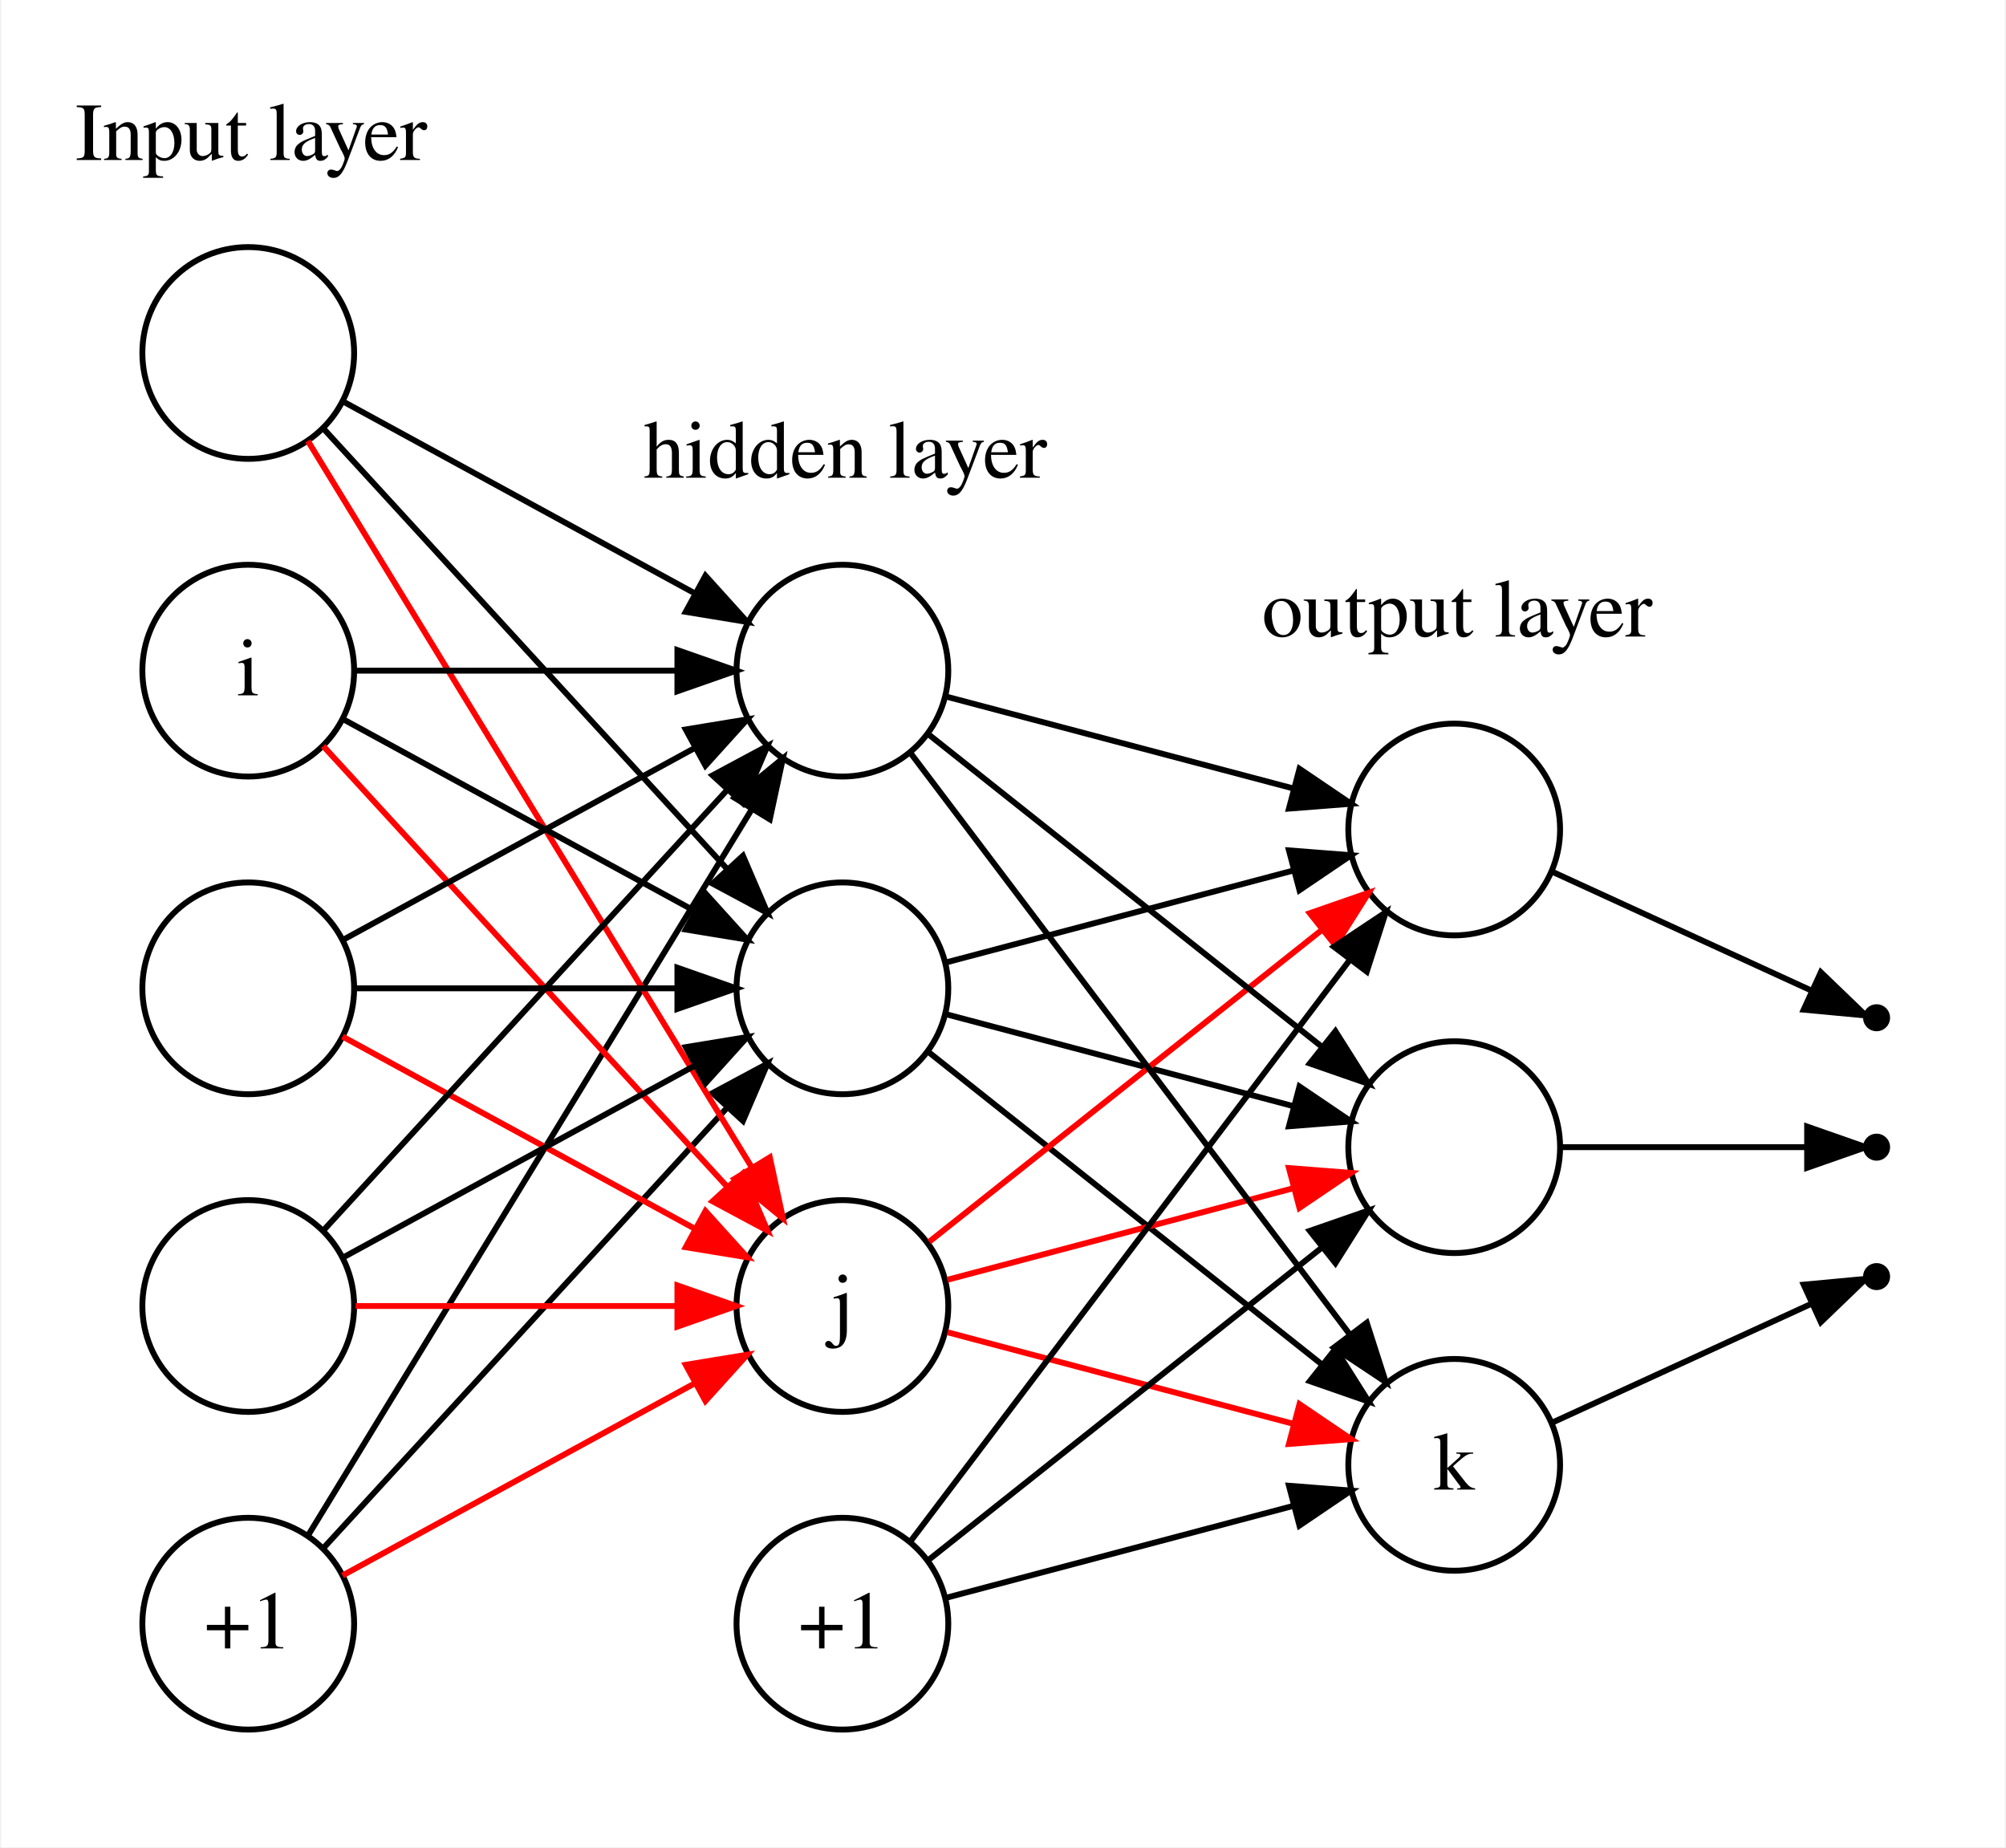
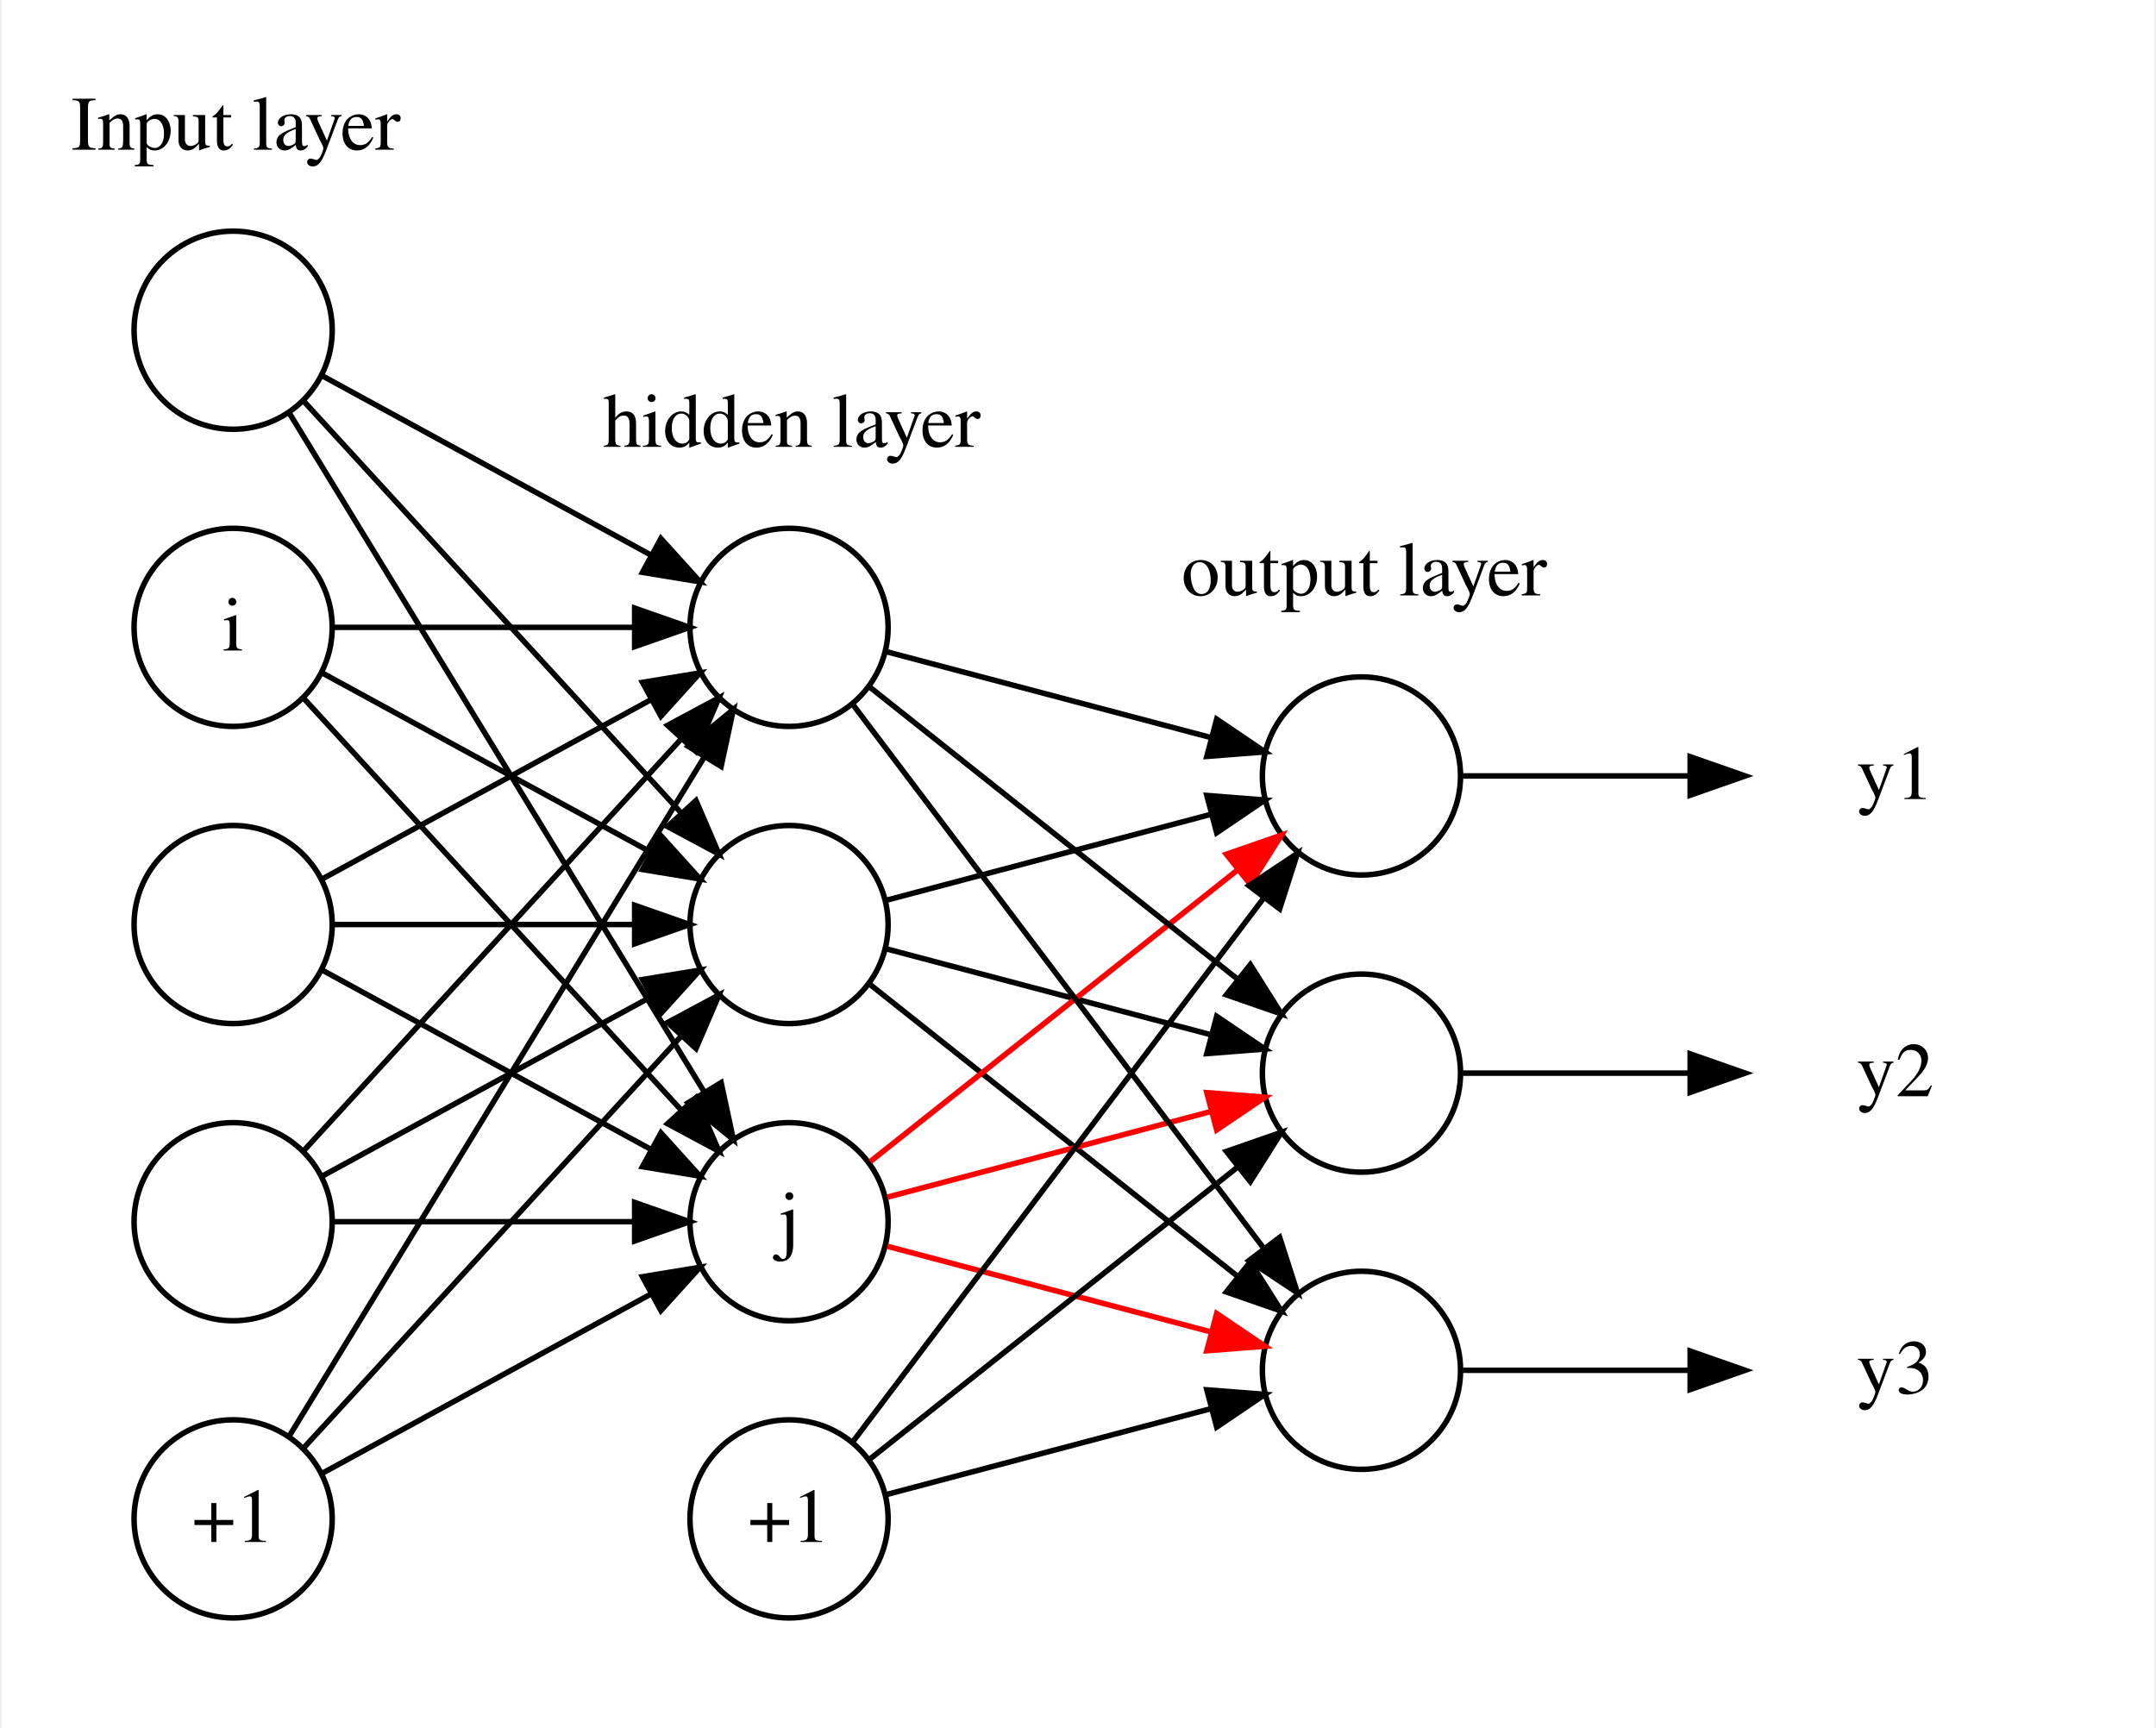
- <svg xmlns="http://www.w3.org/2000/svg" width="341pt" height="314pt" viewBox="0.00 0.00 340.60 314.00">
-   <g id="graph0" class="graph" transform="scale(1 1) rotate(0) translate(4 310)">
-     <polygon fill="white" stroke="none" points="-4,4 -4,-310 336.6,-310 336.6,4 -4,4" />
+ <svg xmlns="http://www.w3.org/2000/svg" width="252pt" height="202pt" viewBox="0.00 0.00 252.00 202.37">
+   <g id="graph0" class="graph" transform="scale(0.644501 0.644501) rotate(0) translate(4 310)">
+     <polygon fill="white" stroke="none" points="-4,4 -4,-310 387,-310 387,4 -4,4" />
    <g id="clust1" class="cluster">
      <polygon fill="none" stroke="white" points="0,-8 0,-298 77,-298 77,-8 0,-8" />
      <text text-anchor="middle" x="38.5" y="-282.8" font-family="Times,serif" font-size="14.00">Input layer</text>
    </g>
    <g id="clust2" class="cluster">
      <polygon fill="none" stroke="white" points="97,-8 97,-244 182,-244 182,-8 97,-8" />
      <text text-anchor="middle" x="139.5" y="-228.8" font-family="Times,serif" font-size="14.00">hidden layer</text>
    </g>
    <g id="clust3" class="cluster">
      <polygon fill="none" stroke="white" points="202,-35 202,-217 285,-217 285,-35 202,-35" />
      <text text-anchor="middle" x="243.5" y="-201.8" font-family="Times,serif" font-size="14.00">output layer</text>
    </g>
    <g id="clust4" class="cluster">
-       <polygon fill="none" stroke="white" points="305,-83 305,-147 324.6,-147 324.6,-83 305,-83" />
+       <polygon fill="none" stroke="white" points="305,-35 305,-195 375,-195 375,-35 305,-35" />
    </g>
    <g id="node1" class="node">
      <ellipse fill="none" stroke="black" cx="38" cy="-34" rx="18" ry="18" />
      <text text-anchor="middle" x="38" y="-29.8" font-family="Times,serif" font-size="14.00">+1</text>
    </g>
    <g id="node6" class="node">
      <ellipse fill="none" stroke="black" cx="139" cy="-142" rx="18" ry="18" />
    </g>
    <g id="edge29" class="edge">
      <path fill="none" stroke="black" d="M50.745,-46.813C67.715,-65.325 99.259,-99.737 119.41,-121.72" />
      <polygon fill="black" stroke="black" points="116.933,-124.197 126.27,-129.204 122.093,-119.467 116.933,-124.197" />
    </g>
    <g id="node7" class="node">
      <ellipse fill="none" stroke="black" cx="139" cy="-88" rx="18" ry="18" />
      <text text-anchor="middle" x="139" y="-83.8" font-family="Times,serif" font-size="14.00">j</text>
    </g>
    <g id="edge24" class="edge">
-       <path fill="none" stroke="red" d="M54.036,-42.201C69.954,-50.884 95.312,-64.716 114,-74.909" />
-       <polygon fill="red" stroke="red" points="112.368,-78.005 122.823,-79.721 115.72,-71.86 112.368,-78.005" />
+       <path fill="none" stroke="black" d="M54.036,-42.201C69.954,-50.884 95.312,-64.716 114,-74.909" />
+       <polygon fill="black" stroke="black" points="112.368,-78.005 122.823,-79.721 115.72,-71.86 112.368,-78.005" />
    </g>
    <g id="node8" class="node">
      <ellipse fill="none" stroke="black" cx="139" cy="-196" rx="18" ry="18" />
    </g>
    <g id="edge30" class="edge">
      <path fill="none" stroke="black" d="M48.136,-48.95C65.375,-77.16 102.824,-138.44 123.523,-172.31" />
      <polygon fill="black" stroke="black" points="120.685,-174.378 128.886,-181.086 126.658,-170.728 120.685,-174.378" />
    </g>
    <g id="node2" class="node">
      <ellipse fill="none" stroke="black" cx="38" cy="-250" rx="18" ry="18" />
    </g>
    <g id="edge16" class="edge">
      <path fill="none" stroke="black" d="M50.745,-237.187C67.715,-218.675 99.259,-184.263 119.41,-162.28" />
      <polygon fill="black" stroke="black" points="122.093,-164.533 126.27,-154.796 116.933,-159.803 122.093,-164.533" />
    </g>
    <g id="edge20" class="edge">
-       <path fill="none" stroke="red" d="M48.136,-235.05C65.375,-206.84 102.824,-145.56 123.523,-111.69" />
-       <polygon fill="red" stroke="red" points="126.658,-113.272 128.886,-102.914 120.685,-109.622 126.658,-113.272" />
+       <path fill="none" stroke="black" d="M48.136,-235.05C65.375,-206.84 102.824,-145.56 123.523,-111.69" />
+       <polygon fill="black" stroke="black" points="126.658,-113.272 128.886,-102.914 120.685,-109.622 126.658,-113.272" />
    </g>
    <g id="edge17" class="edge">
      <path fill="none" stroke="black" d="M54.036,-241.799C69.954,-233.116 95.312,-219.284 114,-209.091" />
      <polygon fill="black" stroke="black" points="115.72,-212.14 122.823,-204.279 112.368,-205.995 115.72,-212.14" />
    </g>
    <g id="node3" class="node">
      <ellipse fill="none" stroke="black" cx="38" cy="-196" rx="18" ry="18" />
      <text text-anchor="middle" x="38" y="-191.8" font-family="Times,serif" font-size="14.00">i</text>
    </g>
    <g id="edge18" class="edge">
      <path fill="none" stroke="black" d="M54.036,-187.799C69.954,-179.116 95.312,-165.284 114,-155.091" />
      <polygon fill="black" stroke="black" points="115.72,-158.14 122.823,-150.279 112.368,-151.995 115.72,-158.14" />
    </g>
    <g id="edge21" class="edge">
-       <path fill="none" stroke="red" d="M50.745,-183.187C67.715,-164.675 99.259,-130.263 119.41,-108.28" />
-       <polygon fill="red" stroke="red" points="122.093,-110.533 126.27,-100.796 116.933,-105.803 122.093,-110.533" />
+       <path fill="none" stroke="black" d="M50.745,-183.187C67.715,-164.675 99.259,-130.263 119.41,-108.28" />
+       <polygon fill="black" stroke="black" points="122.093,-110.533 126.27,-100.796 116.933,-105.803 122.093,-110.533" />
    </g>
    <g id="edge19" class="edge">
      <path fill="none" stroke="black" d="M56.245,-196C71.292,-196 93.384,-196 110.81,-196" />
      <polygon fill="black" stroke="black" points="110.953,-199.5 120.953,-196 110.953,-192.5 110.953,-199.5" />
    </g>
    <g id="node4" class="node">
      <ellipse fill="none" stroke="black" cx="38" cy="-142" rx="18" ry="18" />
    </g>
    <g id="edge25" class="edge">
      <path fill="none" stroke="black" d="M56.245,-142C71.292,-142 93.384,-142 110.81,-142" />
      <polygon fill="black" stroke="black" points="110.953,-145.5 120.953,-142 110.953,-138.5 110.953,-145.5" />
    </g>
    <g id="edge22" class="edge">
-       <path fill="none" stroke="red" d="M54.036,-133.799C69.954,-125.116 95.312,-111.284 114,-101.091" />
-       <polygon fill="red" stroke="red" points="115.72,-104.14 122.823,-96.279 112.368,-97.995 115.72,-104.14" />
+       <path fill="none" stroke="black" d="M54.036,-133.799C69.954,-125.116 95.312,-111.284 114,-101.091" />
+       <polygon fill="black" stroke="black" points="115.72,-104.14 122.823,-96.279 112.368,-97.995 115.72,-104.14" />
    </g>
    <g id="edge26" class="edge">
      <path fill="none" stroke="black" d="M54.036,-150.201C69.954,-158.884 95.312,-172.716 114,-182.909" />
      <polygon fill="black" stroke="black" points="112.368,-186.005 122.823,-187.721 115.72,-179.86 112.368,-186.005" />
    </g>
    <g id="node5" class="node">
      <ellipse fill="none" stroke="black" cx="38" cy="-88" rx="18" ry="18" />
    </g>
    <g id="edge27" class="edge">
      <path fill="none" stroke="black" d="M54.036,-96.201C69.954,-104.884 95.312,-118.716 114,-128.909" />
      <polygon fill="black" stroke="black" points="112.368,-132.005 122.823,-133.721 115.72,-125.86 112.368,-132.005" />
    </g>
    <g id="edge23" class="edge">
-       <path fill="none" stroke="red" d="M56.245,-88C71.292,-88 93.384,-88 110.81,-88" />
-       <polygon fill="red" stroke="red" points="110.953,-91.5 120.953,-88 110.953,-84.5 110.953,-91.5" />
+       <path fill="none" stroke="black" d="M56.245,-88C71.292,-88 93.384,-88 110.81,-88" />
+       <polygon fill="black" stroke="black" points="110.953,-91.5 120.953,-88 110.953,-84.5 110.953,-91.5" />
    </g>
    <g id="edge28" class="edge">
      <path fill="none" stroke="black" d="M50.745,-100.813C67.715,-119.325 99.259,-153.737 119.41,-175.72" />
      <polygon fill="black" stroke="black" points="116.933,-178.197 126.27,-183.204 122.093,-173.467 116.933,-178.197" />
    </g>
    <g id="node10" class="node">
      <ellipse fill="none" stroke="black" cx="243" cy="-115" rx="18" ry="18" />
    </g>
    <g id="edge4" class="edge">
      <path fill="none" stroke="black" d="M156.843,-137.541C172.81,-133.315 197.045,-126.9 215.583,-121.993" />
      <polygon fill="black" stroke="black" points="216.699,-125.318 225.47,-119.376 214.907,-118.551 216.699,-125.318" />
    </g>
    <g id="node11" class="node">
      <ellipse fill="none" stroke="black" cx="243" cy="-61" rx="18" ry="18" />
-       <text text-anchor="middle" x="243" y="-56.8" font-family="Times,serif" font-size="14.00">k</text>
    </g>
    <g id="edge5" class="edge">
      <path fill="none" stroke="black" d="M153.756,-131.076C170.885,-117.473 200.339,-94.084 220.469,-78.098" />
      <polygon fill="black" stroke="black" points="222.807,-80.711 228.462,-71.751 218.454,-75.229 222.807,-80.711" />
    </g>
    <g id="node12" class="node">
      <ellipse fill="none" stroke="black" cx="243" cy="-169" rx="18" ry="18" />
    </g>
    <g id="edge6" class="edge">
      <path fill="none" stroke="black" d="M156.843,-146.459C172.81,-150.685 197.045,-157.1 215.583,-162.007" />
      <polygon fill="black" stroke="black" points="214.907,-165.449 225.47,-164.624 216.699,-158.682 214.907,-165.449" />
    </g>
    <g id="edge1" class="edge">
      <path fill="none" stroke="red" d="M156.843,-92.459C172.81,-96.685 197.045,-103.1 215.583,-108.007" />
      <polygon fill="red" stroke="red" points="214.907,-111.449 225.47,-110.624 216.699,-104.682 214.907,-111.449" />
    </g>
    <g id="edge2" class="edge">
      <path fill="none" stroke="red" d="M156.843,-83.541C172.81,-79.315 197.045,-72.9 215.583,-67.993" />
      <polygon fill="red" stroke="red" points="216.699,-71.318 225.47,-65.376 214.907,-64.551 216.699,-71.318" />
    </g>
    <g id="edge3" class="edge">
      <path fill="none" stroke="red" d="M153.756,-98.924C170.885,-112.527 200.339,-135.916 220.469,-151.902" />
      <polygon fill="red" stroke="red" points="218.454,-154.771 228.462,-158.249 222.807,-149.289 218.454,-154.771" />
    </g>
    <g id="edge7" class="edge">
      <path fill="none" stroke="black" d="M153.756,-185.076C170.885,-171.473 200.339,-148.084 220.469,-132.098" />
      <polygon fill="black" stroke="black" points="222.807,-134.711 228.462,-125.751 218.454,-129.229 222.807,-134.711" />
    </g>
    <g id="edge8" class="edge">
      <path fill="none" stroke="black" d="M150.532,-182.061C168.245,-158.617 204.135,-111.115 225.31,-83.09" />
      <polygon fill="black" stroke="black" points="228.137,-85.154 231.373,-75.065 222.552,-80.934 228.137,-85.154" />
    </g>
    <g id="edge9" class="edge">
      <path fill="none" stroke="black" d="M156.843,-191.541C172.81,-187.315 197.045,-180.9 215.583,-175.993" />
      <polygon fill="black" stroke="black" points="216.699,-179.318 225.47,-173.376 214.907,-172.551 216.699,-179.318" />
    </g>
    <g id="node9" class="node">
      <ellipse fill="none" stroke="black" cx="139" cy="-34" rx="18" ry="18" />
      <text text-anchor="middle" x="139" y="-29.8" font-family="Times,serif" font-size="14.00">+1</text>
    </g>
    <g id="edge10" class="edge">
      <path fill="none" stroke="black" d="M153.756,-44.924C170.885,-58.527 200.339,-81.916 220.469,-97.902" />
      <polygon fill="black" stroke="black" points="218.454,-100.771 228.462,-104.249 222.807,-95.289 218.454,-100.771" />
    </g>
    <g id="edge11" class="edge">
      <path fill="none" stroke="black" d="M156.843,-38.459C172.81,-42.685 197.045,-49.1 215.583,-54.007" />
      <polygon fill="black" stroke="black" points="214.907,-57.449 225.47,-56.624 216.699,-50.682 214.907,-57.449" />
    </g>
    <g id="edge12" class="edge">
      <path fill="none" stroke="black" d="M150.532,-47.939C168.245,-71.383 204.135,-118.885 225.31,-146.911" />
      <polygon fill="black" stroke="black" points="222.552,-149.066 231.373,-154.935 228.137,-144.846 222.552,-149.066" />
    </g>
    <g id="node13" class="node">
-       <ellipse fill="black" stroke="black" cx="314.8" cy="-115" rx="1.8" ry="1.8" />
+       <text text-anchor="middle" x="340" y="-110.8" font-family="Times,serif" font-size="14.00">y2</text>
    </g>
    <g id="edge13" class="edge">
-       <path fill="none" stroke="black" d="M261.254,-115C274.279,-115 291.753,-115 302.897,-115" />
-       <polygon fill="black" stroke="black" points="302.995,-118.5 312.995,-115 302.995,-111.5 302.995,-118.5" />
+       <path fill="none" stroke="black" d="M261.424,-115C272.864,-115 288.257,-115 302.316,-115" />
+       <polygon fill="black" stroke="black" points="302.719,-118.5 312.719,-115 302.718,-111.5 302.719,-118.5" />
    </g>
    <g id="node14" class="node">
-       <ellipse fill="black" stroke="black" cx="314.8" cy="-93" rx="1.8" ry="1.8" />
+       <text text-anchor="middle" x="340" y="-56.8" font-family="Times,serif" font-size="14.00">y3</text>
    </g>
    <g id="edge15" class="edge">
-       <path fill="none" stroke="black" d="M259.839,-68.261C273.253,-74.411 292.087,-83.045 303.588,-88.318" />
-       <polygon fill="black" stroke="black" points="302.409,-91.628 312.958,-92.614 305.327,-85.265 302.409,-91.628" />
+       <path fill="none" stroke="black" d="M261.424,-61C272.864,-61 288.257,-61 302.316,-61" />
+       <polygon fill="black" stroke="black" points="302.719,-64.5 312.719,-61 302.718,-57.5 302.719,-64.5" />
    </g>
    <g id="node15" class="node">
-       <ellipse fill="black" stroke="black" cx="314.8" cy="-137" rx="1.8" ry="1.8" />
+       <text text-anchor="middle" x="340" y="-164.8" font-family="Times,serif" font-size="14.00">y1</text>
    </g>
    <g id="edge14" class="edge">
-       <path fill="none" stroke="black" d="M259.839,-161.739C273.253,-155.589 292.087,-146.955 303.588,-141.682" />
-       <polygon fill="black" stroke="black" points="305.327,-144.735 312.958,-137.386 302.409,-138.372 305.327,-144.735" />
+       <path fill="none" stroke="black" d="M261.424,-169C272.864,-169 288.257,-169 302.316,-169" />
+       <polygon fill="black" stroke="black" points="302.719,-172.5 312.719,-169 302.718,-165.5 302.719,-172.5" />
    </g>
  </g>
</svg>
